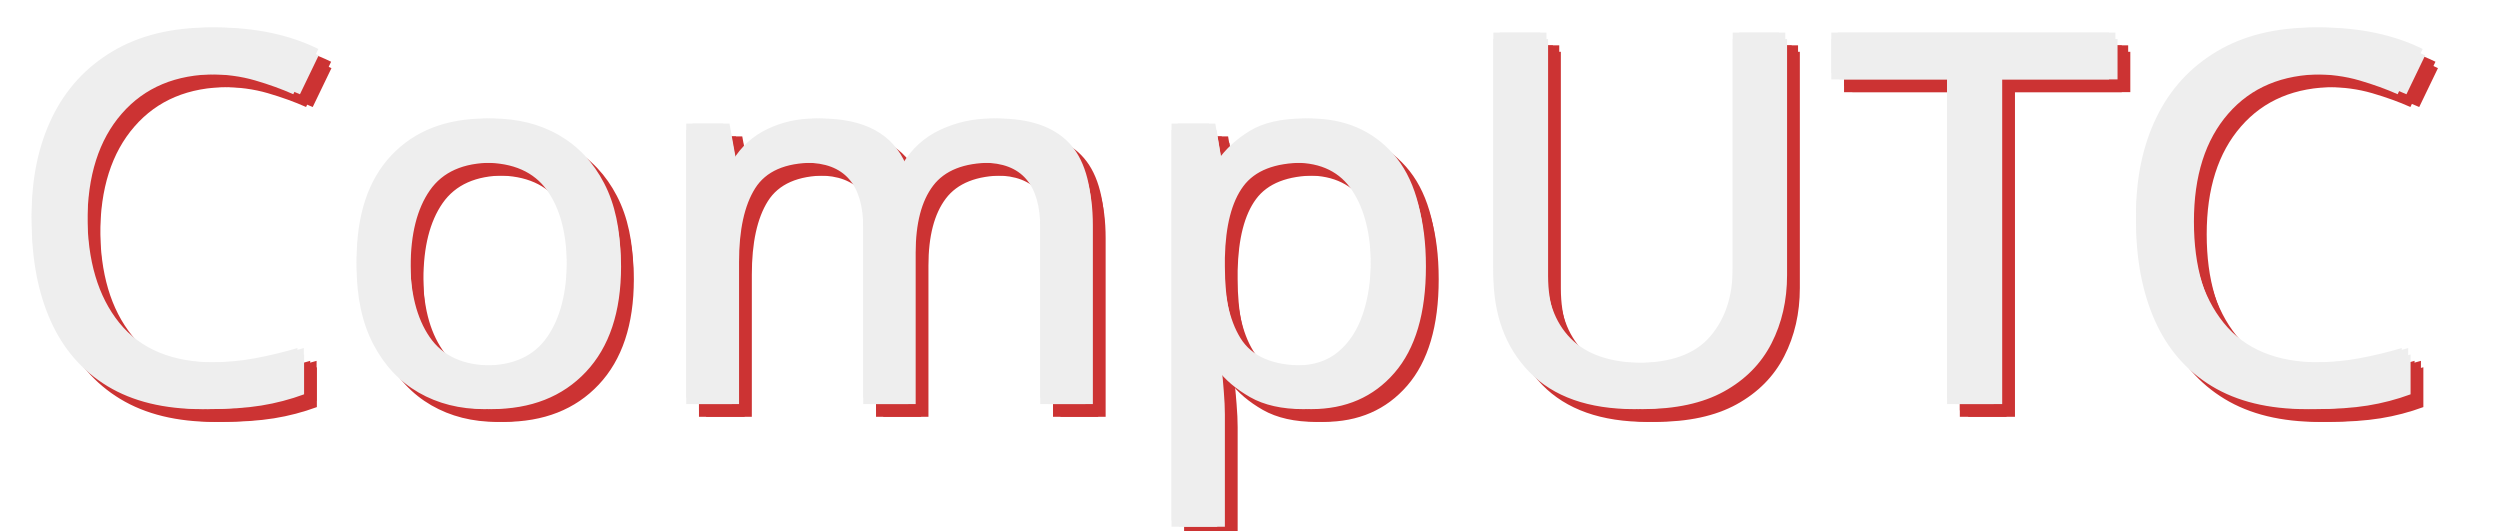
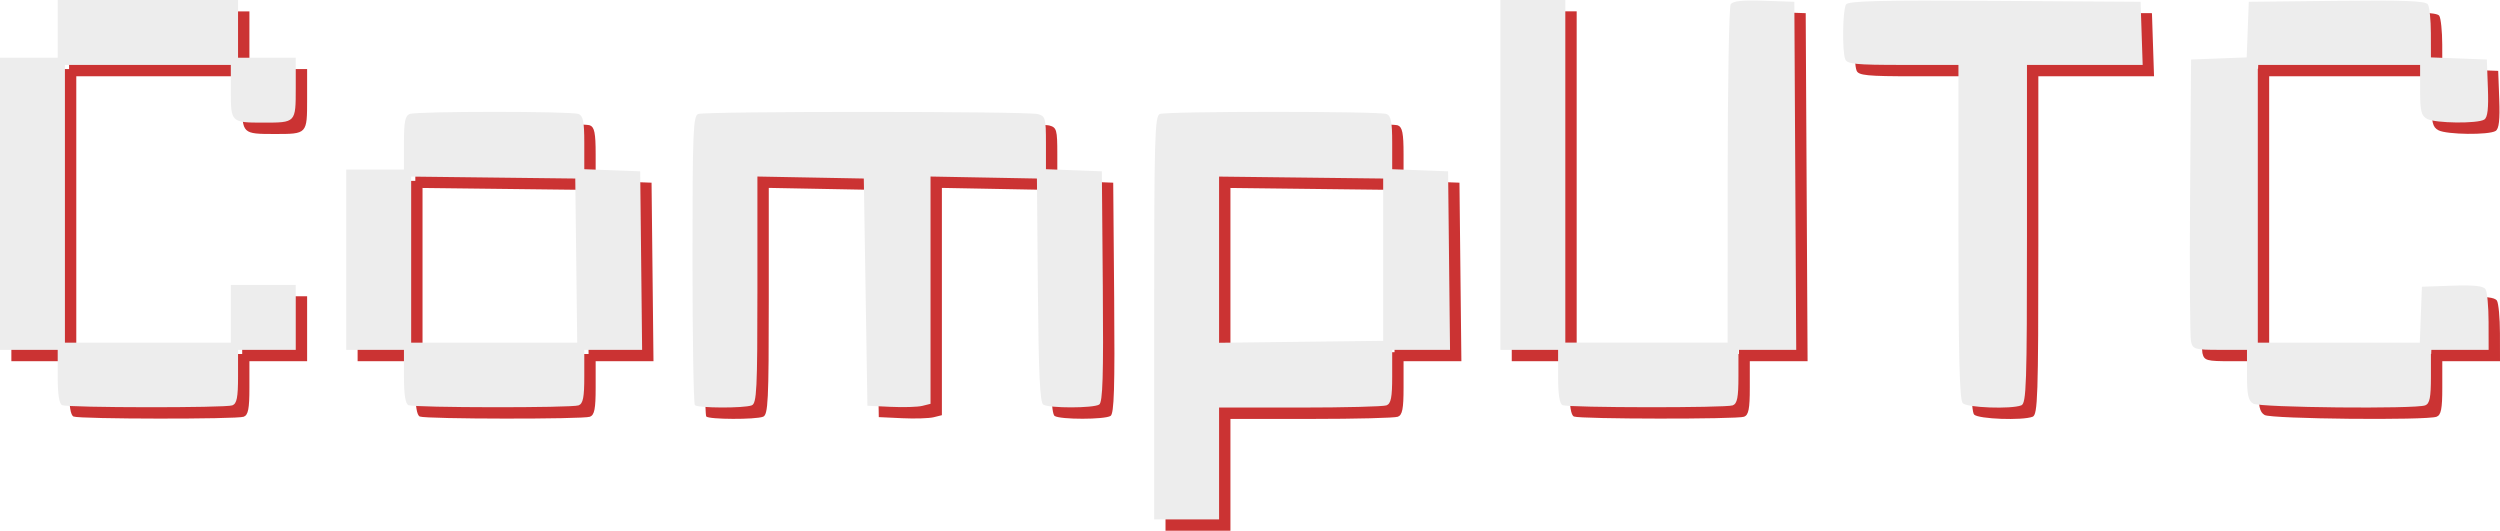
- <svg xmlns="http://www.w3.org/2000/svg" width="693.425" height="147.047" id="svg2985" version="1.1">
-   <defs id="defs2987" />
-   <g id="layer1" transform="translate(-98.88318,-358.9868)">
-     <text xml:space="preserve" style="font-size:39.69px;font-style:normal;font-variant:normal;font-weight:normal;font-stretch:normal;line-height:125%;letter-spacing:0px;word-spacing:0px;fill:#cc3333;fill-opacity:1;stroke:none;font-family:'Volter (Goldfish)';-inkscape-font-specification:'Volter (Goldfish)'" x="101.65" y="478.225" id="text2994" transform="scale(1.007639,0.9924194)">
-       <tspan id="tspan2996" x="101.65" y="478.225" style="font-size:142.885px;font-weight:normal;fill:#cc3333;fill-opacity:1;-inkscape-font-specification:'Volter (Goldfish)'">CompUTC</tspan>
-     </text>
-     <text xml:space="preserve" style="font-size:39.69px;font-style:normal;font-variant:normal;font-weight:normal;font-stretch:normal;line-height:125%;letter-spacing:0px;word-spacing:0px;fill:#cc3333;fill-opacity:1;stroke:none;font-family:'Volter (Goldfish)';-inkscape-font-specification:'Volter (Goldfish)'" x="101.65" y="476.44" id="text2994-5" transform="scale(1.007639,0.9924194)">
-       <tspan id="tspan2996-5" x="101.65" y="476.44" style="font-size:142.885px;font-weight:normal;fill:#cc3333;fill-opacity:1;-inkscape-font-specification:'Volter (Goldfish)'">CompUTC</tspan>
-     </text>
-     <text xml:space="preserve" style="font-size:39.711px;font-style:normal;font-variant:normal;font-weight:normal;font-stretch:normal;line-height:125%;letter-spacing:0px;word-spacing:0px;fill:#cc3333;fill-opacity:1;stroke:none;font-family:'Volter (Goldfish)';-inkscape-font-specification:'Volter (Goldfish)'" x="103.355" y="478.471" id="text2994-1" transform="scale(1.008158,0.9919082)">
-       <tspan id="tspan2996-7" x="103.355" y="478.471" style="font-size:142.958px;font-weight:normal;fill:#cc3333;fill-opacity:1;-inkscape-font-specification:'Volter (Goldfish)'">CompUTC</tspan>
-     </text>
-     <text xml:space="preserve" style="font-size:39.69px;font-style:normal;font-variant:normal;font-weight:normal;font-stretch:normal;line-height:125%;letter-spacing:0px;word-spacing:0px;fill:#cc3333;fill-opacity:1;stroke:none;font-family:'Volter (Goldfish)';-inkscape-font-specification:'Volter (Goldfish)'" x="103.408" y="476.44" id="text2994-11" transform="scale(1.007639,0.9924194)">
-       <tspan id="tspan2996-52" x="103.408" y="476.44" style="font-size:142.885px;font-weight:normal;fill:#cc3333;fill-opacity:1;-inkscape-font-specification:'Volter (Goldfish)'">CompUTC</tspan>
-     </text>
-     <text xml:space="preserve" style="font-size:39.69px;font-style:normal;font-variant:normal;font-weight:normal;font-stretch:normal;line-height:125%;letter-spacing:0px;word-spacing:0px;fill:#eeeeee;fill-opacity:1;stroke:none;font-family:'Volter (Goldfish)';-inkscape-font-specification:'Volter (Goldfish)'" x="98.134" y="474.654" id="text2994-7" transform="scale(1.007639,0.9924194)">
-       <tspan id="tspan2996-6" x="98.134" y="474.654" style="font-size:142.885px;font-weight:normal;fill:#eeeeee;fill-opacity:1;-inkscape-font-specification:'Volter (Goldfish)'">CompUTC</tspan>
-     </text>
-     <text xml:space="preserve" style="font-size:39.69px;font-style:normal;font-variant:normal;font-weight:normal;font-stretch:normal;line-height:125%;letter-spacing:0px;word-spacing:0px;fill:#eeeeee;fill-opacity:1;stroke:none;font-family:'Volter (Goldfish)';-inkscape-font-specification:'Volter (Goldfish)'" x="98.134" y="472.869" id="text2994-5-1" transform="scale(1.007639,0.9924194)">
-       <tspan id="tspan2996-5-4" x="98.134" y="472.869" style="font-size:142.885px;font-weight:normal;fill:#eeeeee;fill-opacity:1;-inkscape-font-specification:'Volter (Goldfish)'">CompUTC</tspan>
-     </text>
-     <text xml:space="preserve" style="font-size:39.711px;font-style:normal;font-variant:normal;font-weight:normal;font-stretch:normal;line-height:125%;letter-spacing:0px;word-spacing:0px;fill:#eeeeee;fill-opacity:1;stroke:none;font-family:'Volter (Goldfish)';-inkscape-font-specification:'Volter (Goldfish)'" x="99.84" y="474.899" id="text2994-1-2" transform="scale(1.008158,0.9919082)">
-       <tspan id="tspan2996-7-3" x="99.84" y="474.899" style="font-size:142.958px;font-weight:normal;fill:#eeeeee;fill-opacity:1;-inkscape-font-specification:'Volter (Goldfish)'">CompUTC</tspan>
-     </text>
-     <text xml:space="preserve" style="font-size:39.69px;font-style:normal;font-variant:normal;font-weight:normal;font-stretch:normal;line-height:125%;letter-spacing:0px;word-spacing:0px;fill:#eeeeee;fill-opacity:1;stroke:none;font-family:'Volter (Goldfish)';-inkscape-font-specification:'Volter (Goldfish)'" x="99.892" y="472.869" id="text2994-11-2" transform="scale(1.007639,0.9924194)">
-       <tspan id="tspan2996-52-2" x="99.892" y="472.869" style="font-size:142.885px;font-weight:normal;fill:#eeeeee;fill-opacity:1;-inkscape-font-specification:'Volter (Goldfish)'">CompUTC</tspan>
-     </text>
+ <svg xmlns="http://www.w3.org/2000/svg" width="693.152" height="147.152" id="svg3144" version="1.1">
+   <defs id="defs3146" />
+   <g id="layer1" transform="translate(-203.9146,-283.5631)">
+     <g id="g3106" transform="translate(106.5353,-74.76518)">
+       <path style="fill:#cb3333" d="m 420.531,449.587 c 0,-50.045 0.166,-55.957 1.582,-56.5 2.065,-0.792 60.772,-0.792 62.836,0 1.244,0.477 1.582,2.177 1.582,7.958 l 0,7.351 7.75,0.292 7.75,0.292 0.267,24.75 0.267,24.75 -8.017,0 -8.017,0 0,7.393 c 0,5.819 -0.337,7.522 -1.582,8 -0.87,0.334 -11.67,0.607 -24,0.607 l -22.418,0 0,15.5 0,15.5 -9,0 -9,0 0,-55.893 z m 63.5,-16.107 0,-22.5 -22.75,-0.269 -22.75,-0.269 0,23.038 0,23.038 22.75,-0.269 22.75,-0.269 0,-22.5 z m -366.25,40.338 c -0.842,-0.34 -1.25,-2.923 -1.25,-7.921 l 0,-7.417 -8,0 -8,0 0,-40.5 0,-40.5 8,0 8,0 0,-8 0,-8 25,0 25,0 0,8 0,8 8,0 8,0 0,8.393 c 0,9.648 0.038,9.607 -9,9.607 -8.915,0 -9,-0.082 -9,-8.607 l 0,-7.393 -23,0 -23,0 0,38.5 0,38.5 23,0 23,0 0,-8 0,-8 9,0 9,0 0,9 0,9 -8,0 -8,0 0,7.393 c 0,5.819 -0.337,7.522 -1.582,8 -1.885,0.723 -45.365,0.672 -47.168,-0.055 z m 96,0 c -0.842,-0.34 -1.25,-2.923 -1.25,-7.921 l 0,-7.417 -8,0 -8,0 0,-25 0,-25 8,0 8,0 0,-7.393 c 0,-5.819 0.337,-7.522 1.582,-8 2.063,-0.792 44.773,-0.792 46.836,0 1.244,0.477 1.582,2.177 1.582,7.958 l 0,7.351 7.75,0.292 7.75,0.292 0.267,24.75 0.267,24.75 -8.017,0 -8.017,0 0,7.393 c 0,5.819 -0.337,7.522 -1.582,8 -1.885,0.723 -45.365,0.672 -47.168,-0.055 z m 46.519,-40.088 -0.269,-22.75 -22.75,-0.269 -22.75,-0.269 0,23.019 0,23.019 23.019,0 23.019,0 -0.269,-22.75 z m 32.898,40.083 c -0.367,-0.367 -0.667,-18.544 -0.667,-40.393 0,-35.303 0.176,-39.794 1.582,-40.333 2.057,-0.789 91.218,-0.767 94.168,0.023 2.074,0.556 2.25,1.176 2.25,7.944 l 0,7.341 7.75,0.292 7.75,0.292 0.264,31.932 c 0.206,24.881 -0.015,32.109 -1,32.735 -1.627,1.033 -13.879,1.047 -15.5,0.018 -0.927,-0.589 -1.301,-8.503 -1.5,-31.735 l -0.265,-30.95 -14.75,-0.277 -14.75,-0.277 0,31.508 0,31.508 -2.281,0.572 c -1.254,0.315 -5.192,0.436 -8.75,0.269 l -6.469,-0.303 -0.5,-31.5 -0.5,-31.5 -14.75,-0.277 -14.75,-0.277 0,31.42 c 0,27.728 -0.186,31.491 -1.582,32.027 -2.143,0.822 -14.918,0.774 -15.752,-0.06 z m 240.583,0.004 c -0.842,-0.339 -1.25,-2.923 -1.25,-7.921 l 0,-7.417 -8,0 -8,0 0,-48.5 0,-48.5 9,0 9,0 0,47.5 0,47.5 22.5,0 22.5,0 0.015,-46.25 c 0.008,-25.438 0.384,-46.832 0.836,-47.543 0.59,-0.931 3.178,-1.211 9.235,-1 l 8.414,0.293 0.26,48.25 0.26,48.25 -8.01,0 -8.01,0 0,7.393 c 0,5.819 -0.337,7.522 -1.582,8 -1.885,0.723 -45.365,0.672 -47.168,-0.055 z m 110.95,-0.537 c -0.899,-0.899 -1.2,-12.822 -1.2,-47.5 l 0,-46.3 -15.393,0 c -13.114,0 -15.483,-0.234 -16,-1.582 -0.883,-2.301 -0.715,-13.7 0.224,-15.18 0.627,-0.989 9.551,-1.205 41.235,-1 l 40.434,0.262 0.289,8.75 0.289,8.75 -16.039,0 -16.039,0 0,46.893 c 0,41.838 -0.171,46.958 -1.582,47.5 -2.855,1.096 -14.973,0.653 -16.218,-0.593 z m 80.55,0.12 c -1.401,-0.816 -1.75,-2.405 -1.75,-7.97 l 0,-6.95 -7.481,0 c -6.929,0 -7.521,-0.166 -8.028,-2.25 -0.301,-1.238 -0.422,-19.35 -0.269,-40.25 l 0.278,-38 7.709,-0.291 7.709,-0.291 0.291,-7.709 0.291,-7.709 24.43,-0.268 c 18.877,-0.207 24.613,0.02 25.235,1 0.443,0.698 0.812,4.287 0.82,7.976 l 0.015,6.708 7.75,0.292 7.75,0.292 0.295,7.913 c 0.211,5.655 -0.074,8.148 -1,8.735 -1.858,1.179 -13.569,1.043 -15.861,-0.183 -1.628,-0.871 -1.934,-2.138 -1.934,-8 l 0,-6.965 -22.5,0 -22.5,0 0,38.5 0,38.5 22.458,0 22.458,0 0.292,-7.75 0.292,-7.75 8.414,-0.293 c 6.057,-0.211 8.644,0.069 9.235,1 0.451,0.711 0.827,4.781 0.836,9.043 l 0.015,7.75 -8,0 -8,0 0,7.393 c 0,5.819 -0.337,7.522 -1.582,8 -2.736,1.05 -45.787,0.622 -47.668,-0.473 z" id="path3108" />
+     </g>
+     <path id="path3125" d="m 523.915,371.67 c 0,-50.045 0.166,-55.957 1.582,-56.5 2.065,-0.792 60.772,-0.792 62.836,0 1.244,0.477 1.582,2.177 1.582,7.958 l 0,7.351 7.75,0.292 7.75,0.292 0.267,24.75 0.267,24.75 -8.017,0 -8.017,0 0,7.393 c 0,5.819 -0.337,7.522 -1.582,8 -0.87,0.334 -11.67,0.607 -24,0.607 l -22.418,0 0,15.5 0,15.5 -9,0 -9,0 0,-55.893 z m 63.5,-16.107 0,-22.5 -22.75,-0.269 -22.75,-0.269 0,23.038 0,23.038 22.75,-0.269 22.75,-0.269 0,-22.5 z m -366.25,40.338 c -0.842,-0.34 -1.25,-2.923 -1.25,-7.921 l 0,-7.417 -8,0 -8,0 0,-40.5 0,-40.5 8,0 8,0 0,-8 0,-8 25,0 25,0 0,8 0,8 8,0 8,0 0,8.393 c 0,9.648 0.038,9.607 -9,9.607 -8.915,0 -9,-0.082 -9,-8.607 l 0,-7.393 -23,0 -23,0 0,38.5 0,38.5 23,0 23,0 0,-8 0,-8 9,0 9,0 0,9 0,9 -8,0 -8,0 0,7.393 c 0,5.819 -0.337,7.522 -1.582,8 -1.885,0.723 -45.365,0.672 -47.168,-0.055 z m 96,0 c -0.842,-0.34 -1.25,-2.923 -1.25,-7.921 l 0,-7.417 -8,0 -8,0 0,-25 0,-25 8,0 8,0 0,-7.393 c 0,-5.819 0.337,-7.522 1.582,-8 2.063,-0.792 44.773,-0.792 46.836,0 1.244,0.477 1.582,2.177 1.582,7.958 l 0,7.351 7.75,0.292 7.75,0.292 0.267,24.75 0.267,24.75 -8.017,0 -8.017,0 0,7.393 c 0,5.819 -0.337,7.522 -1.582,8 -1.885,0.723 -45.365,0.672 -47.168,-0.055 z m 46.519,-40.088 -0.269,-22.75 -22.75,-0.269 -22.75,-0.269 0,23.019 0,23.019 23.019,0 23.019,0 -0.269,-22.75 z m 32.898,40.083 c -0.367,-0.367 -0.667,-18.544 -0.667,-40.393 0,-35.303 0.176,-39.794 1.582,-40.333 2.057,-0.789 91.218,-0.767 94.168,0.023 2.074,0.556 2.25,1.176 2.25,7.944 l 0,7.341 7.75,0.292 7.75,0.292 0.264,31.932 c 0.206,24.881 -0.015,32.109 -1,32.735 -1.627,1.033 -13.879,1.047 -15.5,0.018 -0.927,-0.589 -1.301,-8.503 -1.5,-31.735 l -0.265,-30.95 -14.75,-0.277 -14.75,-0.277 0,31.508 0,31.508 -2.281,0.572 c -1.254,0.315 -5.192,0.436 -8.75,0.269 l -6.469,-0.303 -0.5,-31.5 -0.5,-31.5 -14.75,-0.277 -14.75,-0.277 0,31.42 c 0,27.728 -0.186,31.491 -1.582,32.027 -2.143,0.822 -14.918,0.774 -15.752,-0.06 z m 240.583,0.004 c -0.842,-0.339 -1.25,-2.923 -1.25,-7.921 l 0,-7.417 -8,0 -8,0 0,-48.5 0,-48.5 9,0 9,0 0,47.5 0,47.5 22.5,0 22.5,0 0.015,-46.25 c 0.008,-25.438 0.384,-46.832 0.836,-47.543 0.59,-0.931 3.178,-1.211 9.235,-1 l 8.414,0.293 0.26,48.25 0.26,48.25 -8.01,0 -8.01,0 0,7.393 c 0,5.819 -0.337,7.522 -1.582,8 -1.885,0.723 -45.365,0.672 -47.168,-0.055 z m 110.95,-0.537 c -0.899,-0.899 -1.2,-12.822 -1.2,-47.5 l 0,-46.3 -15.393,0 c -13.114,0 -15.483,-0.234 -16,-1.582 -0.883,-2.301 -0.715,-13.7 0.224,-15.18 0.627,-0.989 9.551,-1.205 41.235,-1 l 40.434,0.262 0.289,8.75 0.289,8.75 -16.039,0 -16.039,0 0,46.893 c 0,41.838 -0.171,46.958 -1.582,47.5 -2.855,1.096 -14.973,0.653 -16.218,-0.593 z m 80.55,0.12 c -1.401,-0.816 -1.75,-2.405 -1.75,-7.97 l 0,-6.95 -7.481,0 c -6.929,0 -7.521,-0.166 -8.028,-2.25 -0.301,-1.238 -0.422,-19.35 -0.269,-40.25 l 0.278,-38 7.709,-0.291 7.709,-0.291 0.291,-7.709 0.291,-7.709 24.43,-0.268 c 18.877,-0.207 24.613,0.02 25.235,1 0.443,0.698 0.812,4.287 0.82,7.976 l 0.015,6.708 7.75,0.292 7.75,0.292 0.295,7.913 c 0.211,5.655 -0.074,8.148 -1,8.735 -1.858,1.179 -13.569,1.043 -15.861,-0.183 -1.628,-0.871 -1.934,-2.138 -1.934,-8 l 0,-6.965 -22.5,0 -22.5,0 0,38.5 0,38.5 22.458,0 22.458,0 0.292,-7.75 0.292,-7.75 8.414,-0.293 c 6.057,-0.211 8.644,0.069 9.235,1 0.451,0.711 0.827,4.781 0.836,9.043 l 0.015,7.75 -8,0 -8,0 0,7.393 c 0,5.819 -0.337,7.522 -1.582,8 -2.736,1.05 -45.787,0.622 -47.668,-0.473 z" style="fill:#ededed" />
  </g>
</svg>
